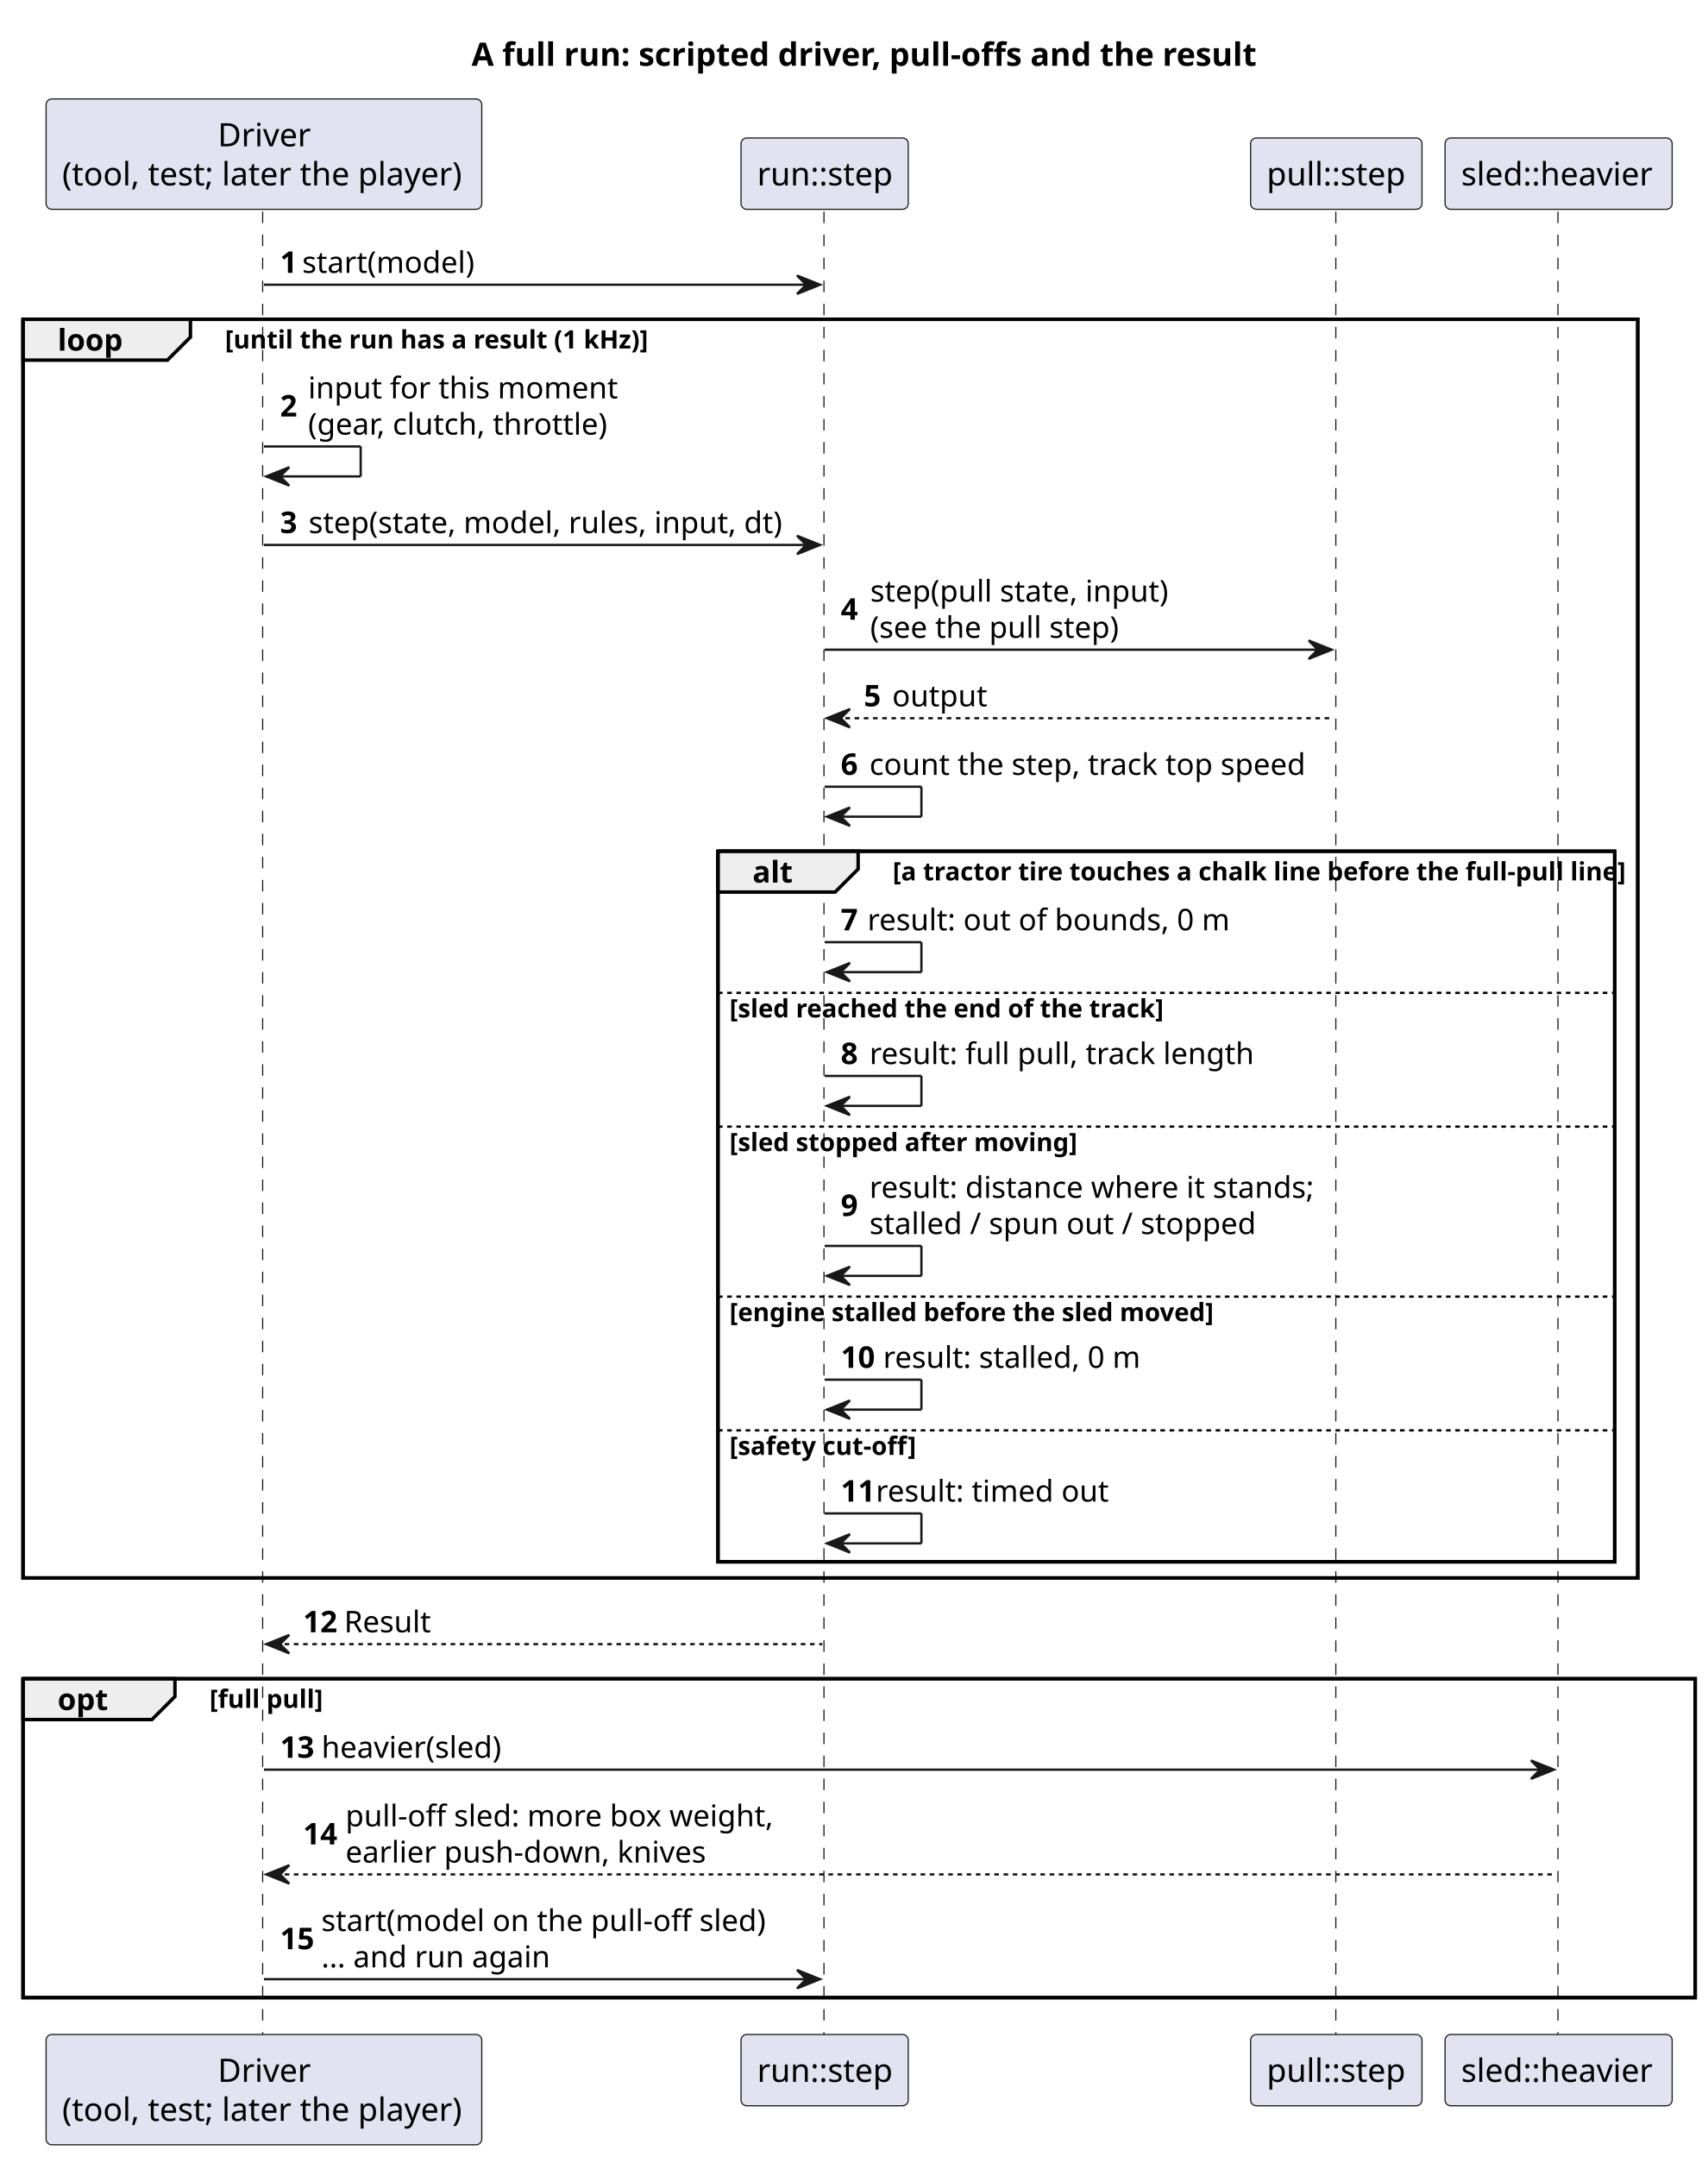
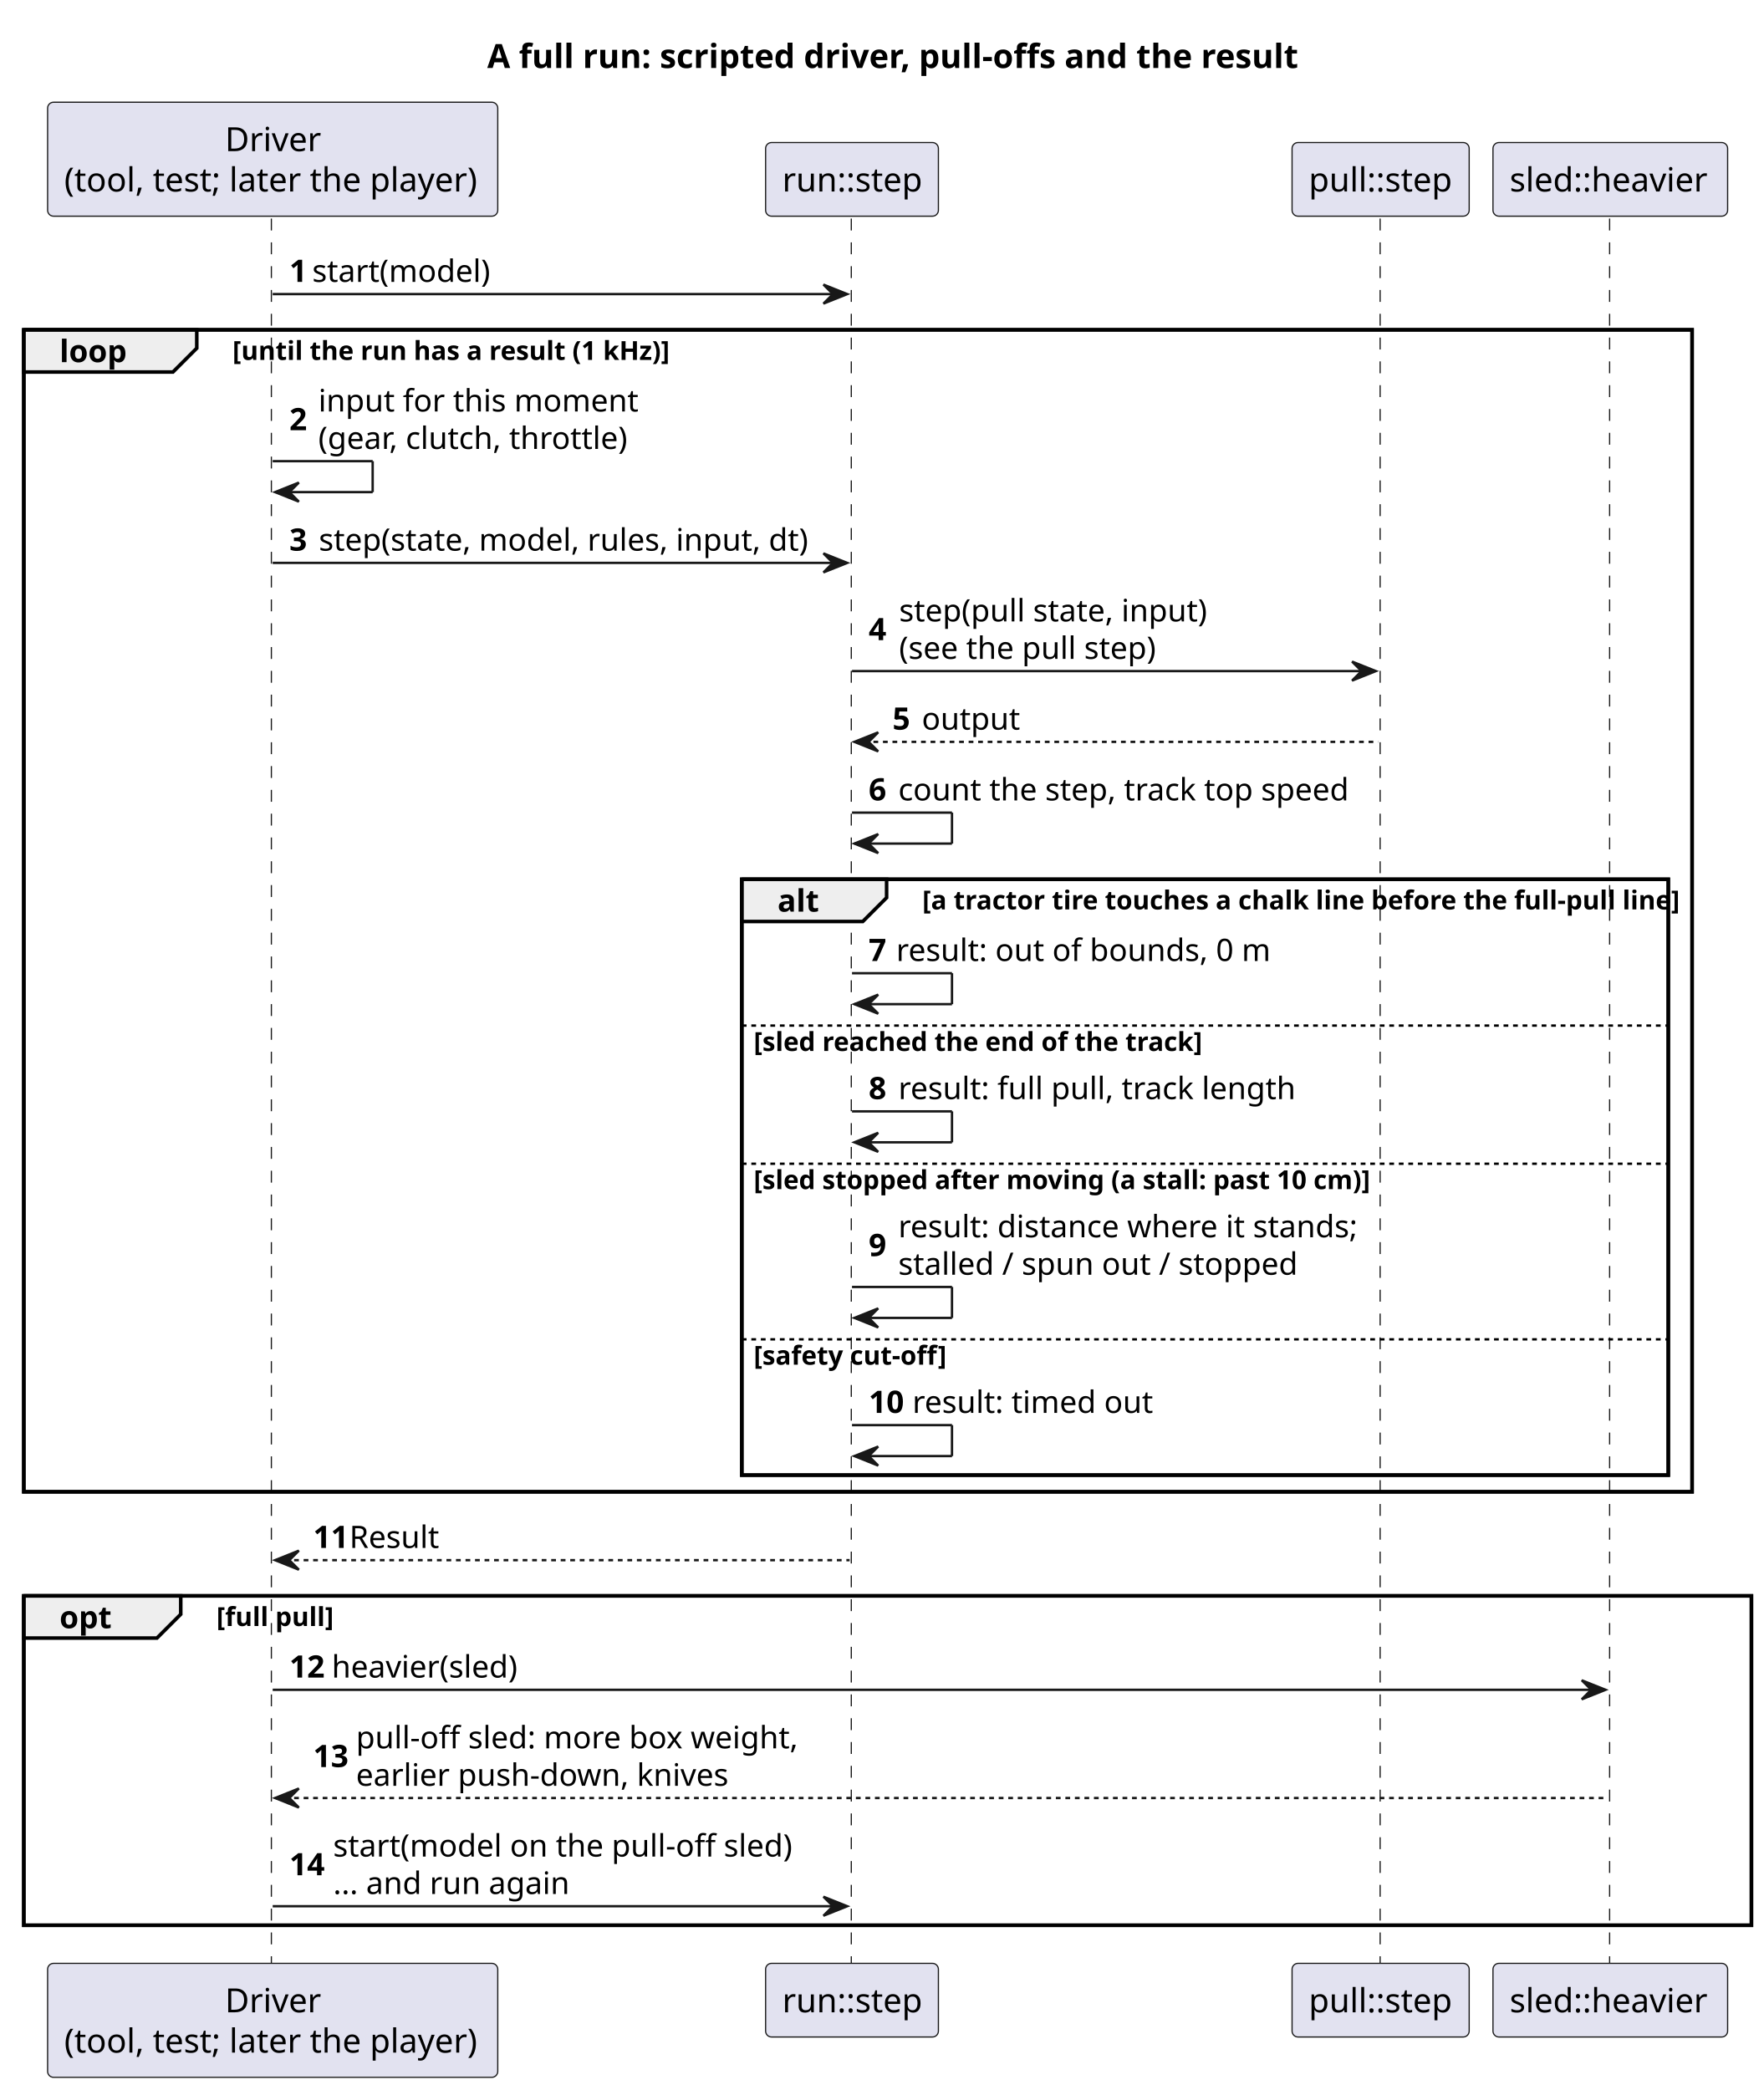
- <svg xmlns="http://www.w3.org/2000/svg" contentStyleType="text/css" height="936px" preserveAspectRatio="none" style="width:741px;height:936px;background:#FFFFFF;" version="1.1" viewBox="0 0 741 936" width="741px" zoomAndPan="magnify">
+ <svg xmlns="http://www.w3.org/2000/svg" contentStyleType="text/css" height="878px" preserveAspectRatio="none" style="width:741px;height:878px;background:#FFFFFF;" version="1.1" viewBox="0 0 741 878" width="741px" zoomAndPan="magnify">
  <defs />
  <g>
    <text fill="#000000" font-family="sans-serif" font-size="14" font-weight="bold" lengthAdjust="spacing" textLength="335.398" x="204.678" y="28.562">A full run: scripted driver, pull-offs and the result</text>
-     <rect fill="none" height="546.181" style="stroke:#000000;stroke-width:1.5;" width="700.826" x="10" y="138.548" />
-     <rect fill="none" height="308.345" style="stroke:#000000;stroke-width:1.5;" width="389.207" x="311.619" y="369.384" />
-     <rect fill="none" height="138.377" style="stroke:#000000;stroke-width:1.5;" width="725.754" x="10" y="728.458" />
-     <line style="stroke:#181818;stroke-width:0.5;stroke-dasharray:5.0,5.0;" x1="114" x2="114" y1="91.818" y2="883.835" />
-     <line style="stroke:#181818;stroke-width:0.5;stroke-dasharray:5.0,5.0;" x1="357.619" x2="357.619" y1="91.818" y2="883.835" />
-     <line style="stroke:#181818;stroke-width:0.5;stroke-dasharray:5.0,5.0;" x1="579.778" x2="579.778" y1="91.818" y2="883.835" />
-     <line style="stroke:#181818;stroke-width:0.5;stroke-dasharray:5.0,5.0;" x1="676.18" x2="676.18" y1="91.818" y2="883.835" />
+     <rect fill="none" height="488.142" style="stroke:#000000;stroke-width:1.5;" width="700.826" x="10" y="138.548" />
+     <rect fill="none" height="250.306" style="stroke:#000000;stroke-width:1.5;" width="389.207" x="311.619" y="369.384" />
+     <rect fill="none" height="138.377" style="stroke:#000000;stroke-width:1.5;" width="725.754" x="10" y="670.419" />
+     <line style="stroke:#181818;stroke-width:0.5;stroke-dasharray:5.0,5.0;" x1="114" x2="114" y1="91.818" y2="825.796" />
+     <line style="stroke:#181818;stroke-width:0.5;stroke-dasharray:5.0,5.0;" x1="357.619" x2="357.619" y1="91.818" y2="825.796" />
+     <line style="stroke:#181818;stroke-width:0.5;stroke-dasharray:5.0,5.0;" x1="579.778" x2="579.778" y1="91.818" y2="825.796" />
+     <line style="stroke:#181818;stroke-width:0.5;stroke-dasharray:5.0,5.0;" x1="676.18" x2="676.18" y1="91.818" y2="825.796" />
    <rect fill="#E2E2F0" height="47.879" rx="2.5" ry="2.5" style="stroke:#181818;stroke-width:0.5;" width="189.102" x="20" y="42.94" />
    <text fill="#000000" font-family="sans-serif" font-size="14" lengthAdjust="spacing" textLength="40.065" x="94.519" y="63.502">Driver</text>
    <text fill="#000000" font-family="sans-serif" font-size="14" lengthAdjust="spacing" textLength="175.102" x="27" y="80.441">(tool, test; later the player)</text>
-     <rect fill="#E2E2F0" height="47.879" rx="2.5" ry="2.5" style="stroke:#181818;stroke-width:0.5;" width="189.102" x="20" y="882.835" />
-     <text fill="#000000" font-family="sans-serif" font-size="14" lengthAdjust="spacing" textLength="40.065" x="94.519" y="903.398">Driver</text>
-     <text fill="#000000" font-family="sans-serif" font-size="14" lengthAdjust="spacing" textLength="175.102" x="27" y="920.337">(tool, test; later the player)</text>
+     <rect fill="#E2E2F0" height="47.879" rx="2.5" ry="2.5" style="stroke:#181818;stroke-width:0.5;" width="189.102" x="20" y="824.796" />
+     <text fill="#000000" font-family="sans-serif" font-size="14" lengthAdjust="spacing" textLength="40.065" x="94.519" y="845.358">Driver</text>
+     <text fill="#000000" font-family="sans-serif" font-size="14" lengthAdjust="spacing" textLength="175.102" x="27" y="862.298">(tool, test; later the player)</text>
    <rect fill="#E2E2F0" height="30.939" rx="2.5" ry="2.5" style="stroke:#181818;stroke-width:0.5;" width="72.591" x="321.619" y="59.879" />
    <text fill="#000000" font-family="sans-serif" font-size="14" lengthAdjust="spacing" textLength="58.591" x="328.619" y="80.441">run::step</text>
-     <rect fill="#E2E2F0" height="30.939" rx="2.5" ry="2.5" style="stroke:#181818;stroke-width:0.5;" width="72.591" x="321.619" y="882.835" />
-     <text fill="#000000" font-family="sans-serif" font-size="14" lengthAdjust="spacing" textLength="58.591" x="328.619" y="903.398">run::step</text>
+     <rect fill="#E2E2F0" height="30.939" rx="2.5" ry="2.5" style="stroke:#181818;stroke-width:0.5;" width="72.591" x="321.619" y="824.796" />
+     <text fill="#000000" font-family="sans-serif" font-size="14" lengthAdjust="spacing" textLength="58.591" x="328.619" y="845.358">run::step</text>
    <rect fill="#E2E2F0" height="30.939" rx="2.5" ry="2.5" style="stroke:#181818;stroke-width:0.5;" width="74.402" x="542.778" y="59.879" />
    <text fill="#000000" font-family="sans-serif" font-size="14" lengthAdjust="spacing" textLength="60.402" x="549.778" y="80.441">pull::step</text>
-     <rect fill="#E2E2F0" height="30.939" rx="2.5" ry="2.5" style="stroke:#181818;stroke-width:0.5;" width="74.402" x="542.778" y="882.835" />
-     <text fill="#000000" font-family="sans-serif" font-size="14" lengthAdjust="spacing" textLength="60.402" x="549.778" y="903.398">pull::step</text>
+     <rect fill="#E2E2F0" height="30.939" rx="2.5" ry="2.5" style="stroke:#181818;stroke-width:0.5;" width="74.402" x="542.778" y="824.796" />
+     <text fill="#000000" font-family="sans-serif" font-size="14" lengthAdjust="spacing" textLength="60.402" x="549.778" y="845.358">pull::step</text>
    <rect fill="#E2E2F0" height="30.939" rx="2.5" ry="2.5" style="stroke:#181818;stroke-width:0.5;" width="98.574" x="627.18" y="59.879" />
    <text fill="#000000" font-family="sans-serif" font-size="14" lengthAdjust="spacing" textLength="84.574" x="634.18" y="80.441">sled::heavier</text>
-     <rect fill="#E2E2F0" height="30.939" rx="2.5" ry="2.5" style="stroke:#181818;stroke-width:0.5;" width="98.574" x="627.18" y="882.835" />
-     <text fill="#000000" font-family="sans-serif" font-size="14" lengthAdjust="spacing" textLength="84.574" x="634.18" y="903.398">sled::heavier</text>
+     <rect fill="#E2E2F0" height="30.939" rx="2.5" ry="2.5" style="stroke:#181818;stroke-width:0.5;" width="98.574" x="627.18" y="824.796" />
+     <text fill="#000000" font-family="sans-serif" font-size="14" lengthAdjust="spacing" textLength="84.574" x="634.18" y="845.358">sled::heavier</text>
    <polygon fill="#181818" points="345.915,119.548,355.915,123.548,345.915,127.548,349.915,123.548" style="stroke:#181818;stroke-width:1.0;" />
    <line style="stroke:#181818;stroke-width:1.0;" x1="114.551" x2="351.915" y1="123.548" y2="123.548" />
    <text fill="#000000" font-family="sans-serif" font-size="13" font-weight="bold" lengthAdjust="spacing" textLength="5.605" x="121.551" y="118.412">1</text>
    <text fill="#000000" font-family="sans-serif" font-size="13" lengthAdjust="spacing" textLength="74.915" x="131.156" y="118.412">start(model)</text>
    <path d="M10,138.548 L82.663,138.548 L82.663,146.277 L72.663,156.277 L10,156.277 L10,138.548 " fill="#EEEEEE" style="stroke:#000000;stroke-width:1.5;" />
-     <rect fill="none" height="546.181" style="stroke:#000000;stroke-width:1.5;" width="700.826" x="10" y="138.548" />
+     <rect fill="none" height="488.142" style="stroke:#000000;stroke-width:1.5;" width="700.826" x="10" y="138.548" />
    <text fill="#000000" font-family="sans-serif" font-size="13" font-weight="bold" lengthAdjust="spacing" textLength="27.663" x="25" y="152.142">loop</text>
    <text fill="#000000" font-family="sans-serif" font-size="11" font-weight="bold" lengthAdjust="spacing" textLength="176.585" x="97.663" y="151.204">[until the run has a result (1 kHz)]</text>
    <line style="stroke:#181818;stroke-width:1.0;" x1="114.551" x2="156.551" y1="193.736" y2="193.736" />
    <line style="stroke:#181818;stroke-width:1.0;" x1="156.551" x2="156.551" y1="193.736" y2="206.736" />
    <line style="stroke:#181818;stroke-width:1.0;" x1="115.551" x2="156.551" y1="206.736" y2="206.736" />
    <polygon fill="#181818" points="125.551,202.736,115.551,206.736,125.551,210.736,121.551,206.736" style="stroke:#181818;stroke-width:1.0;" />
    <text fill="#000000" font-family="sans-serif" font-size="13" font-weight="bold" lengthAdjust="spacing" textLength="8.188" x="121.551" y="180.736">2</text>
    <text fill="#000000" font-family="sans-serif" font-size="13" lengthAdjust="spacing" textLength="131.231" x="133.74" y="172.871">input for this moment</text>
    <text fill="#000000" font-family="sans-serif" font-size="13" lengthAdjust="spacing" textLength="133.523" x="133.74" y="188.601">(gear, clutch, throttle)</text>
    <polygon fill="#181818" points="345.915,232.466,355.915,236.466,345.915,240.466,349.915,236.466" style="stroke:#181818;stroke-width:1.0;" />
    <line style="stroke:#181818;stroke-width:1.0;" x1="114.551" x2="351.915" y1="236.466" y2="236.466" />
    <text fill="#000000" font-family="sans-serif" font-size="13" font-weight="bold" lengthAdjust="spacing" textLength="8.392" x="121.551" y="231.33">3</text>
    <text fill="#000000" font-family="sans-serif" font-size="13" lengthAdjust="spacing" textLength="206.972" x="133.943" y="231.33">step(state, model, rules, input, dt)</text>
    <polygon fill="#181818" points="567.979,277.925,577.979,281.925,567.979,285.925,571.979,281.925" style="stroke:#181818;stroke-width:1.0;" />
    <line style="stroke:#181818;stroke-width:1.0;" x1="357.915" x2="573.979" y1="281.925" y2="281.925" />
    <text fill="#000000" font-family="sans-serif" font-size="13" font-weight="bold" lengthAdjust="spacing" textLength="8.791" x="364.915" y="268.924">4</text>
    <text fill="#000000" font-family="sans-serif" font-size="13" lengthAdjust="spacing" textLength="130.114" x="377.706" y="261.06">step(pull state, input)</text>
    <text fill="#000000" font-family="sans-serif" font-size="13" lengthAdjust="spacing" textLength="110.589" x="377.706" y="276.789">(see the pull step)</text>
    <polygon fill="#181818" points="368.915,307.654,358.915,311.654,368.915,315.654,364.915,311.654" style="stroke:#181818;stroke-width:1.0;" />
    <line style="stroke:#181818;stroke-width:1.0;stroke-dasharray:2.0,2.0;" x1="362.915" x2="578.979" y1="311.654" y2="311.654" />
    <text fill="#000000" font-family="sans-serif" font-size="13" font-weight="bold" lengthAdjust="spacing" textLength="8.309" x="374.915" y="306.519">5</text>
    <text fill="#000000" font-family="sans-serif" font-size="13" lengthAdjust="spacing" textLength="39.635" x="387.224" y="306.519">output</text>
    <line style="stroke:#181818;stroke-width:1.0;" x1="357.915" x2="399.915" y1="341.384" y2="341.384" />
    <line style="stroke:#181818;stroke-width:1.0;" x1="399.915" x2="399.915" y1="341.384" y2="354.384" />
    <line style="stroke:#181818;stroke-width:1.0;" x1="358.915" x2="399.915" y1="354.384" y2="354.384" />
    <polygon fill="#181818" points="368.915,350.384,358.915,354.384,368.915,358.384,364.915,354.384" style="stroke:#181818;stroke-width:1.0;" />
    <text fill="#000000" font-family="sans-serif" font-size="13" font-weight="bold" lengthAdjust="spacing" textLength="8.442" x="364.915" y="336.248">6</text>
    <text fill="#000000" font-family="sans-serif" font-size="13" lengthAdjust="spacing" textLength="191.998" x="377.357" y="336.248">count the step, track top speed</text>
    <path d="M311.619,369.384 L372.45,369.384 L372.45,377.113 L362.45,387.113 L311.619,387.113 L311.619,369.384 " fill="#EEEEEE" style="stroke:#000000;stroke-width:1.5;" />
-     <rect fill="none" height="308.345" style="stroke:#000000;stroke-width:1.5;" width="389.207" x="311.619" y="369.384" />
+     <rect fill="none" height="250.306" style="stroke:#000000;stroke-width:1.5;" width="389.207" x="311.619" y="369.384" />
    <text fill="#000000" font-family="sans-serif" font-size="13" font-weight="bold" lengthAdjust="spacing" textLength="15.831" x="326.619" y="382.978">alt</text>
    <text fill="#000000" font-family="sans-serif" font-size="11" font-weight="bold" lengthAdjust="spacing" textLength="308.376" x="387.45" y="382.04">[a tractor tire touches a chalk line before the full-pull line]</text>
    <line style="stroke:#181818;stroke-width:1.0;" x1="357.915" x2="399.915" y1="408.843" y2="408.843" />
    <line style="stroke:#181818;stroke-width:1.0;" x1="399.915" x2="399.915" y1="408.843" y2="421.843" />
    <line style="stroke:#181818;stroke-width:1.0;" x1="358.915" x2="399.915" y1="421.843" y2="421.843" />
    <polygon fill="#181818" points="368.915,417.843,358.915,421.843,368.915,425.843,364.915,421.843" style="stroke:#181818;stroke-width:1.0;" />
    <text fill="#000000" font-family="sans-serif" font-size="13" font-weight="bold" lengthAdjust="spacing" textLength="7.56" x="364.915" y="403.707">7</text>
    <text fill="#000000" font-family="sans-serif" font-size="13" lengthAdjust="spacing" textLength="158.069" x="376.475" y="403.707">result: out of bounds, 0 m</text>
    <line style="stroke:#000000;stroke-width:1.0;stroke-dasharray:2.0,2.0;" x1="311.619" x2="700.826" y1="430.843" y2="430.843" />
    <text fill="#000000" font-family="sans-serif" font-size="11" font-weight="bold" lengthAdjust="spacing" textLength="184.841" x="316.619" y="441.499">[sled reached the end of the track]</text>
    <line style="stroke:#181818;stroke-width:1.0;" x1="357.915" x2="399.915" y1="466.882" y2="466.882" />
    <line style="stroke:#181818;stroke-width:1.0;" x1="399.915" x2="399.915" y1="466.882" y2="479.882" />
    <line style="stroke:#181818;stroke-width:1.0;" x1="358.915" x2="399.915" y1="479.882" y2="479.882" />
    <polygon fill="#181818" points="368.915,475.882,358.915,479.882,368.915,483.882,364.915,479.882" style="stroke:#181818;stroke-width:1.0;" />
    <text fill="#000000" font-family="sans-serif" font-size="13" font-weight="bold" lengthAdjust="spacing" textLength="8.461" x="364.915" y="461.746">8</text>
    <text fill="#000000" font-family="sans-serif" font-size="13" lengthAdjust="spacing" textLength="166.607" x="377.376" y="461.746">result: full pull, track length</text>
    <line style="stroke:#000000;stroke-width:1.0;stroke-dasharray:2.0,2.0;" x1="311.619" x2="700.826" y1="488.882" y2="488.882" />
-     <text fill="#000000" font-family="sans-serif" font-size="11" font-weight="bold" lengthAdjust="spacing" textLength="149.01" x="316.619" y="499.538">[sled stopped after moving]</text>
+     <text fill="#000000" font-family="sans-serif" font-size="11" font-weight="bold" lengthAdjust="spacing" textLength="255.106" x="316.619" y="499.538">[sled stopped after moving (a stall: past 10 cm)]</text>
    <line style="stroke:#181818;stroke-width:1.0;" x1="357.915" x2="399.915" y1="540.65" y2="540.65" />
    <line style="stroke:#181818;stroke-width:1.0;" x1="399.915" x2="399.915" y1="540.65" y2="553.65" />
    <line style="stroke:#181818;stroke-width:1.0;" x1="358.915" x2="399.915" y1="553.65" y2="553.65" />
    <polygon fill="#181818" points="368.915,549.65,358.915,553.65,368.915,557.65,364.915,553.65" style="stroke:#181818;stroke-width:1.0;" />
    <text fill="#000000" font-family="sans-serif" font-size="13" font-weight="bold" lengthAdjust="spacing" textLength="8.442" x="364.915" y="527.65">9</text>
    <text fill="#000000" font-family="sans-serif" font-size="13" lengthAdjust="spacing" textLength="195.622" x="377.357" y="519.785">result: distance where it stands;</text>
    <text fill="#000000" font-family="sans-serif" font-size="13" lengthAdjust="spacing" textLength="168.194" x="377.357" y="535.515">stalled / spun out / stopped</text>
    <line style="stroke:#000000;stroke-width:1.0;stroke-dasharray:2.0,2.0;" x1="311.619" x2="700.826" y1="562.65" y2="562.65" />
-     <text fill="#000000" font-family="sans-serif" font-size="11" font-weight="bold" lengthAdjust="spacing" textLength="206.642" x="316.619" y="573.307">[engine stalled before the sled moved]</text>
+     <text fill="#000000" font-family="sans-serif" font-size="11" font-weight="bold" lengthAdjust="spacing" textLength="83.021" x="316.619" y="573.307">[safety cut-off]</text>
    <line style="stroke:#181818;stroke-width:1.0;" x1="357.915" x2="399.915" y1="598.689" y2="598.689" />
    <line style="stroke:#181818;stroke-width:1.0;" x1="399.915" x2="399.915" y1="598.689" y2="611.689" />
    <line style="stroke:#181818;stroke-width:1.0;" x1="358.915" x2="399.915" y1="611.689" y2="611.689" />
    <polygon fill="#181818" points="368.915,607.689,358.915,611.689,368.915,615.689,364.915,611.689" style="stroke:#181818;stroke-width:1.0;" />
    <text fill="#000000" font-family="sans-serif" font-size="13" font-weight="bold" lengthAdjust="spacing" textLength="14.371" x="364.915" y="593.554">10</text>
-     <text fill="#000000" font-family="sans-serif" font-size="13" lengthAdjust="spacing" textLength="112.722" x="383.286" y="593.554">result: stalled, 0 m</text>
-     <line style="stroke:#000000;stroke-width:1.0;stroke-dasharray:2.0,2.0;" x1="311.619" x2="700.826" y1="620.689" y2="620.689" />
-     <text fill="#000000" font-family="sans-serif" font-size="11" font-weight="bold" lengthAdjust="spacing" textLength="83.021" x="316.619" y="631.346">[safety cut-off]</text>
-     <line style="stroke:#181818;stroke-width:1.0;" x1="357.915" x2="399.915" y1="656.729" y2="656.729" />
-     <line style="stroke:#181818;stroke-width:1.0;" x1="399.915" x2="399.915" y1="656.729" y2="669.729" />
-     <line style="stroke:#181818;stroke-width:1.0;" x1="358.915" x2="399.915" y1="669.729" y2="669.729" />
-     <polygon fill="#181818" points="368.915,665.729,358.915,669.729,368.915,673.729,364.915,669.729" style="stroke:#181818;stroke-width:1.0;" />
-     <text fill="#000000" font-family="sans-serif" font-size="13" font-weight="bold" lengthAdjust="spacing" textLength="11.21" x="364.915" y="651.593">11</text>
-     <text fill="#000000" font-family="sans-serif" font-size="13" lengthAdjust="spacing" textLength="99.544" x="380.125" y="651.593">result: timed out</text>
-     <polygon fill="#181818" points="125.551,709.458,115.551,713.458,125.551,717.458,121.551,713.458" style="stroke:#181818;stroke-width:1.0;" />
-     <line style="stroke:#181818;stroke-width:1.0;stroke-dasharray:2.0,2.0;" x1="119.551" x2="356.915" y1="713.458" y2="713.458" />
-     <text fill="#000000" font-family="sans-serif" font-size="13" font-weight="bold" lengthAdjust="spacing" textLength="13.793" x="131.551" y="708.322">12</text>
-     <text fill="#000000" font-family="sans-serif" font-size="13" lengthAdjust="spacing" textLength="37.895" x="149.345" y="708.322">Result</text>
-     <path d="M10,728.458 L75.928,728.458 L75.928,736.188 L65.928,746.188 L10,746.188 L10,728.458 " fill="#EEEEEE" style="stroke:#000000;stroke-width:1.5;" />
-     <rect fill="none" height="138.377" style="stroke:#000000;stroke-width:1.5;" width="725.754" x="10" y="728.458" />
-     <text fill="#000000" font-family="sans-serif" font-size="13" font-weight="bold" lengthAdjust="spacing" textLength="20.928" x="25" y="742.052">opt</text>
-     <text fill="#000000" font-family="sans-serif" font-size="11" font-weight="bold" lengthAdjust="spacing" textLength="47.83" x="90.928" y="741.114">[full pull]</text>
-     <polygon fill="#181818" points="664.467,763.917,674.467,767.917,664.467,771.917,668.467,767.917" style="stroke:#181818;stroke-width:1.0;" />
-     <line style="stroke:#181818;stroke-width:1.0;" x1="114.551" x2="670.467" y1="767.917" y2="767.917" />
-     <text fill="#000000" font-family="sans-serif" font-size="13" font-weight="bold" lengthAdjust="spacing" textLength="13.997" x="121.551" y="762.781">13</text>
-     <text fill="#000000" font-family="sans-serif" font-size="13" lengthAdjust="spacing" textLength="80.526" x="139.548" y="762.781">heavier(sled)</text>
-     <polygon fill="#181818" points="125.551,809.376,115.551,813.376,125.551,817.376,121.551,813.376" style="stroke:#181818;stroke-width:1.0;" />
-     <line style="stroke:#181818;stroke-width:1.0;stroke-dasharray:2.0,2.0;" x1="119.551" x2="675.467" y1="813.376" y2="813.376" />
-     <text fill="#000000" font-family="sans-serif" font-size="13" font-weight="bold" lengthAdjust="spacing" textLength="14.396" x="131.551" y="800.375">14</text>
-     <text fill="#000000" font-family="sans-serif" font-size="13" lengthAdjust="spacing" textLength="188.792" x="149.948" y="792.511">pull-off sled: more box weight,</text>
-     <text fill="#000000" font-family="sans-serif" font-size="13" lengthAdjust="spacing" textLength="159.561" x="149.948" y="808.24">earlier push-down, knives</text>
-     <polygon fill="#181818" points="345.915,854.835,355.915,858.835,345.915,862.835,349.915,858.835" style="stroke:#181818;stroke-width:1.0;" />
-     <line style="stroke:#181818;stroke-width:1.0;" x1="114.551" x2="351.915" y1="858.835" y2="858.835" />
-     <text fill="#000000" font-family="sans-serif" font-size="13" font-weight="bold" lengthAdjust="spacing" textLength="13.914" x="121.551" y="845.835">15</text>
-     <text fill="#000000" font-family="sans-serif" font-size="13" lengthAdjust="spacing" textLength="195.425" x="139.465" y="837.97">start(model on the pull-off sled)</text>
-     <text fill="#000000" font-family="sans-serif" font-size="13" lengthAdjust="spacing" textLength="98.808" x="139.465" y="853.699">... and run again</text>
+     <text fill="#000000" font-family="sans-serif" font-size="13" lengthAdjust="spacing" textLength="99.544" x="383.286" y="593.554">result: timed out</text>
+     <polygon fill="#181818" points="125.551,651.419,115.551,655.419,125.551,659.419,121.551,655.419" style="stroke:#181818;stroke-width:1.0;" />
+     <line style="stroke:#181818;stroke-width:1.0;stroke-dasharray:2.0,2.0;" x1="119.551" x2="356.915" y1="655.419" y2="655.419" />
+     <text fill="#000000" font-family="sans-serif" font-size="13" font-weight="bold" lengthAdjust="spacing" textLength="11.21" x="131.551" y="650.283">11</text>
+     <text fill="#000000" font-family="sans-serif" font-size="13" lengthAdjust="spacing" textLength="37.895" x="146.761" y="650.283">Result</text>
+     <path d="M10,670.419 L75.928,670.419 L75.928,678.148 L65.928,688.148 L10,688.148 L10,670.419 " fill="#EEEEEE" style="stroke:#000000;stroke-width:1.5;" />
+     <rect fill="none" height="138.377" style="stroke:#000000;stroke-width:1.5;" width="725.754" x="10" y="670.419" />
+     <text fill="#000000" font-family="sans-serif" font-size="13" font-weight="bold" lengthAdjust="spacing" textLength="20.928" x="25" y="684.013">opt</text>
+     <text fill="#000000" font-family="sans-serif" font-size="11" font-weight="bold" lengthAdjust="spacing" textLength="47.83" x="90.928" y="683.075">[full pull]</text>
+     <polygon fill="#181818" points="664.467,705.878,674.467,709.878,664.467,713.878,668.467,709.878" style="stroke:#181818;stroke-width:1.0;" />
+     <line style="stroke:#181818;stroke-width:1.0;" x1="114.551" x2="670.467" y1="709.878" y2="709.878" />
+     <text fill="#000000" font-family="sans-serif" font-size="13" font-weight="bold" lengthAdjust="spacing" textLength="13.793" x="121.551" y="704.742">12</text>
+     <text fill="#000000" font-family="sans-serif" font-size="13" lengthAdjust="spacing" textLength="80.526" x="139.345" y="704.742">heavier(sled)</text>
+     <polygon fill="#181818" points="125.551,751.337,115.551,755.337,125.551,759.337,121.551,755.337" style="stroke:#181818;stroke-width:1.0;" />
+     <line style="stroke:#181818;stroke-width:1.0;stroke-dasharray:2.0,2.0;" x1="119.551" x2="675.467" y1="755.337" y2="755.337" />
+     <text fill="#000000" font-family="sans-serif" font-size="13" font-weight="bold" lengthAdjust="spacing" textLength="13.997" x="131.551" y="742.336">13</text>
+     <text fill="#000000" font-family="sans-serif" font-size="13" lengthAdjust="spacing" textLength="188.792" x="149.548" y="734.472">pull-off sled: more box weight,</text>
+     <text fill="#000000" font-family="sans-serif" font-size="13" lengthAdjust="spacing" textLength="159.561" x="149.548" y="750.201">earlier push-down, knives</text>
+     <polygon fill="#181818" points="345.915,796.796,355.915,800.796,345.915,804.796,349.915,800.796" style="stroke:#181818;stroke-width:1.0;" />
+     <line style="stroke:#181818;stroke-width:1.0;" x1="114.551" x2="351.915" y1="800.796" y2="800.796" />
+     <text fill="#000000" font-family="sans-serif" font-size="13" font-weight="bold" lengthAdjust="spacing" textLength="14.396" x="121.551" y="787.795">14</text>
+     <text fill="#000000" font-family="sans-serif" font-size="13" lengthAdjust="spacing" textLength="195.425" x="139.948" y="779.931">start(model on the pull-off sled)</text>
+     <text fill="#000000" font-family="sans-serif" font-size="13" lengthAdjust="spacing" textLength="98.808" x="139.948" y="795.66">... and run again</text>
  </g>
</svg>
